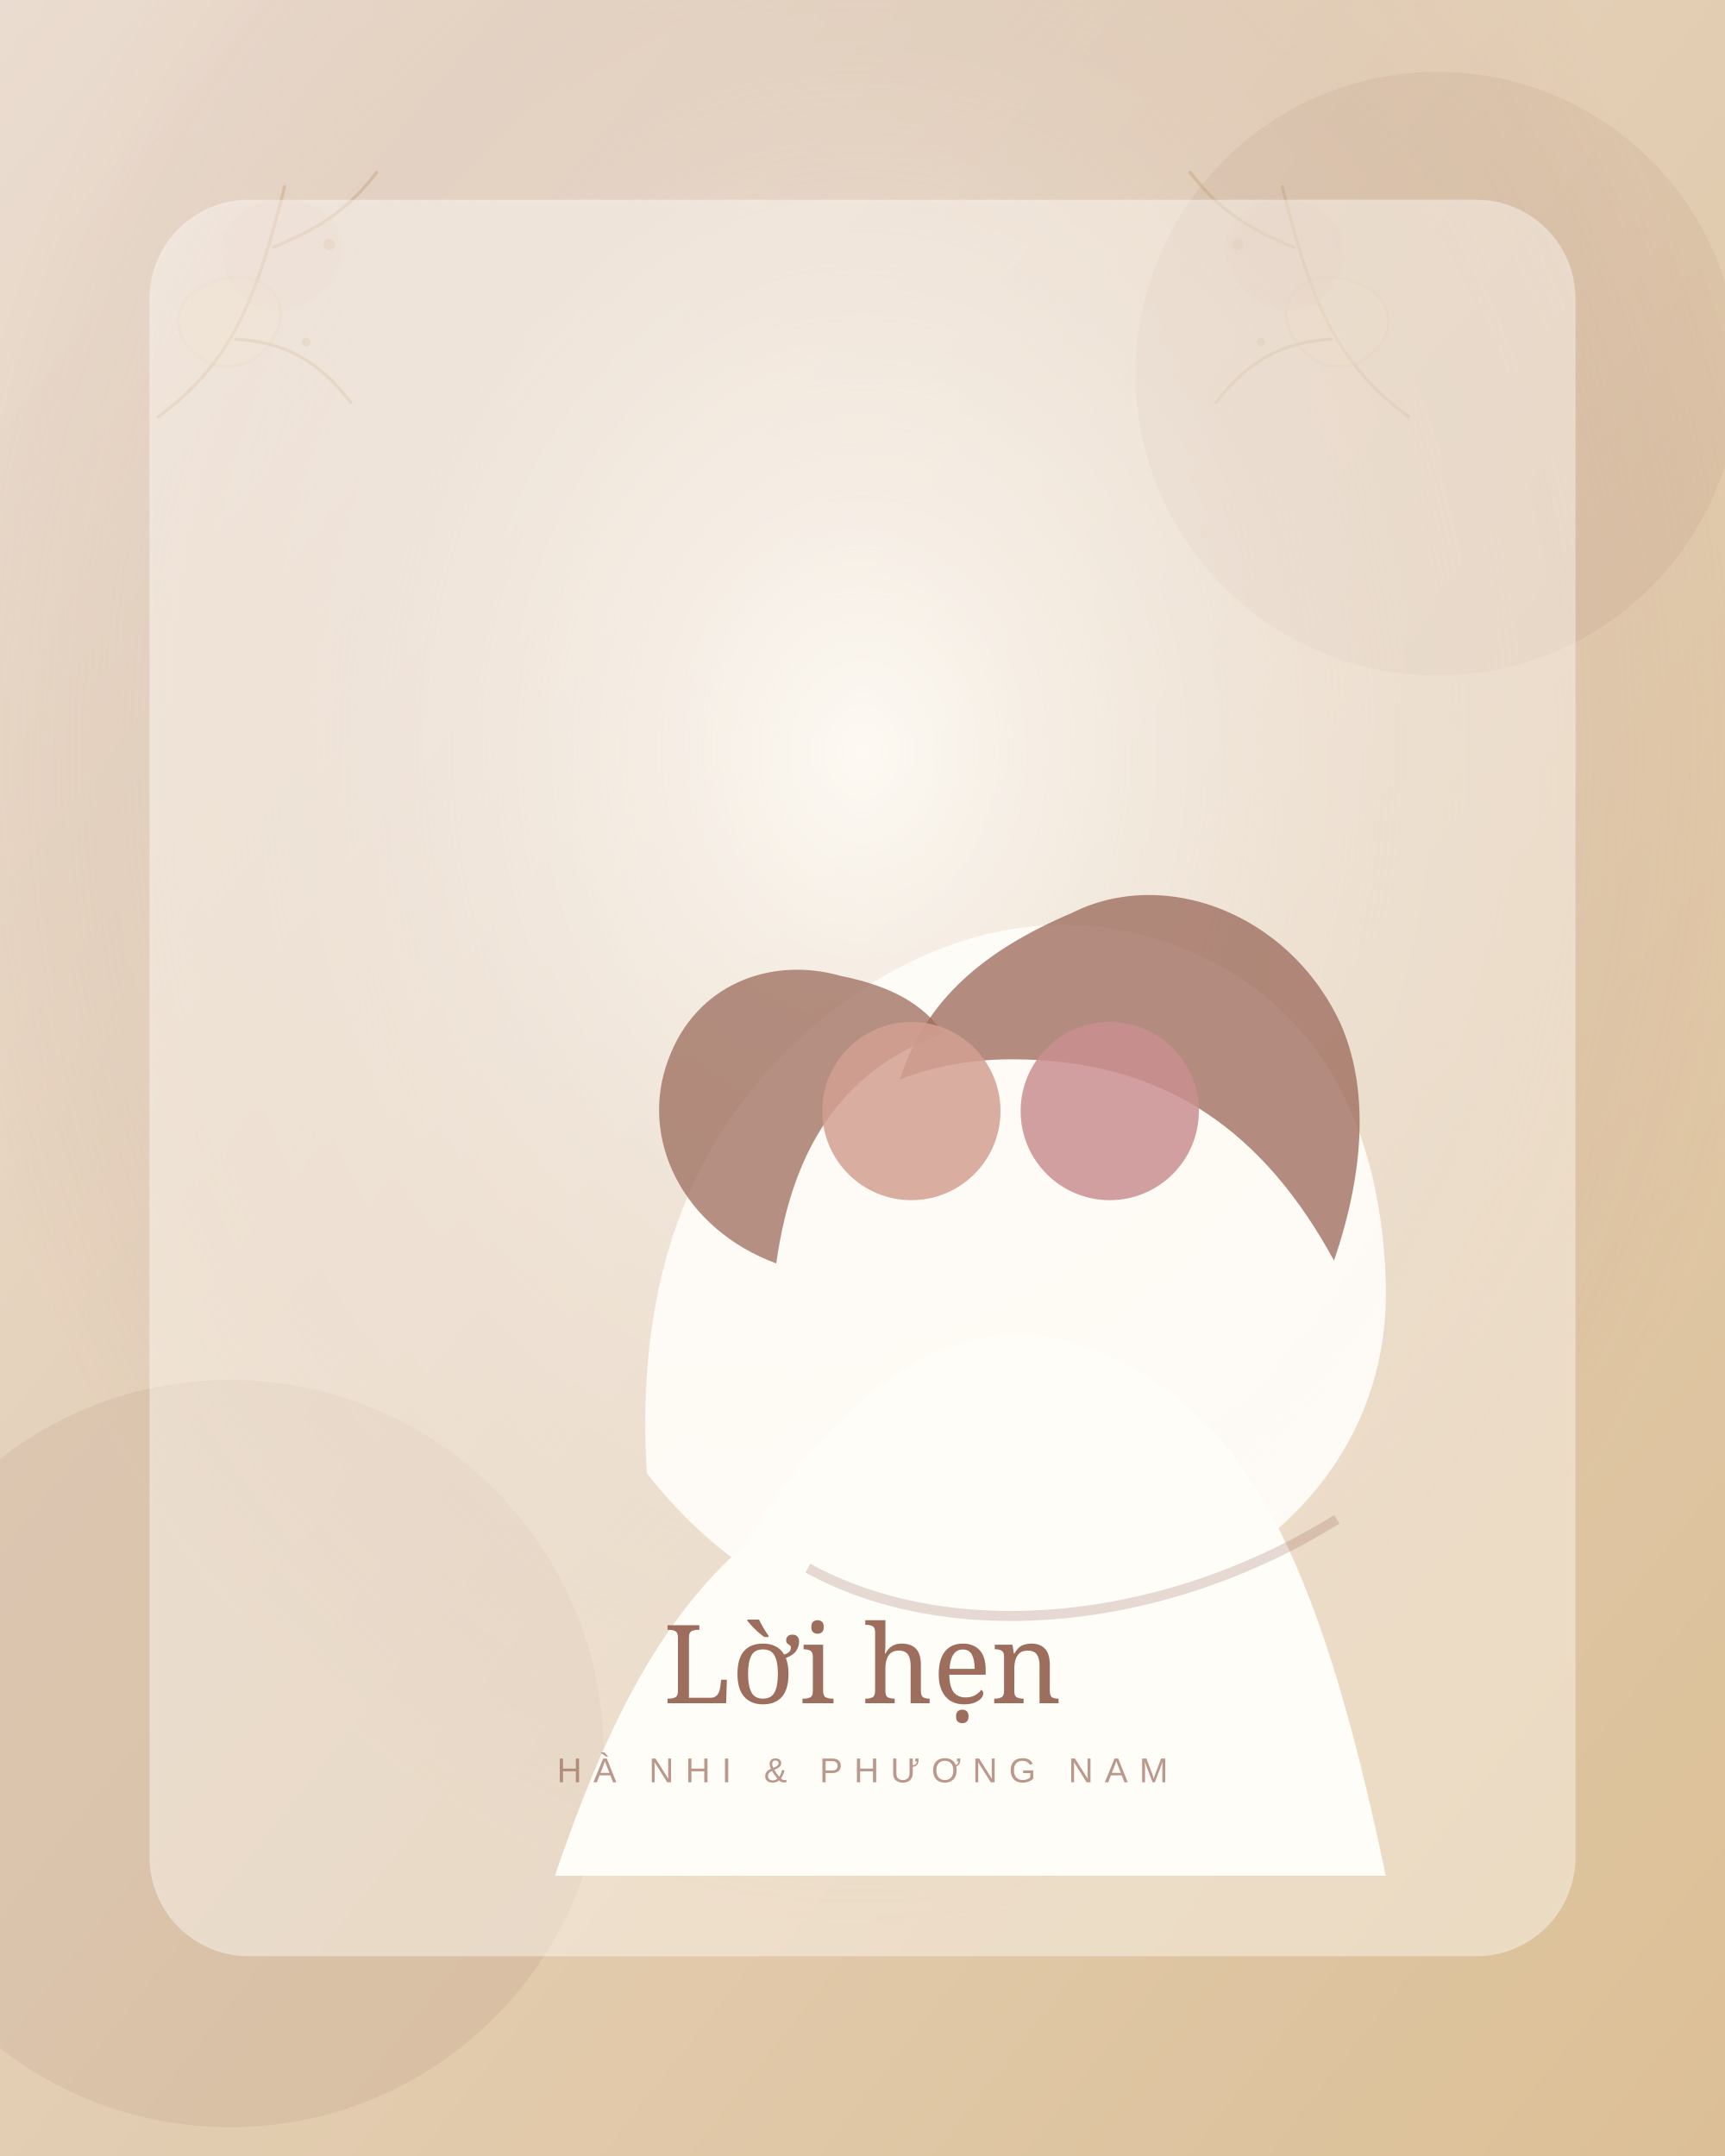
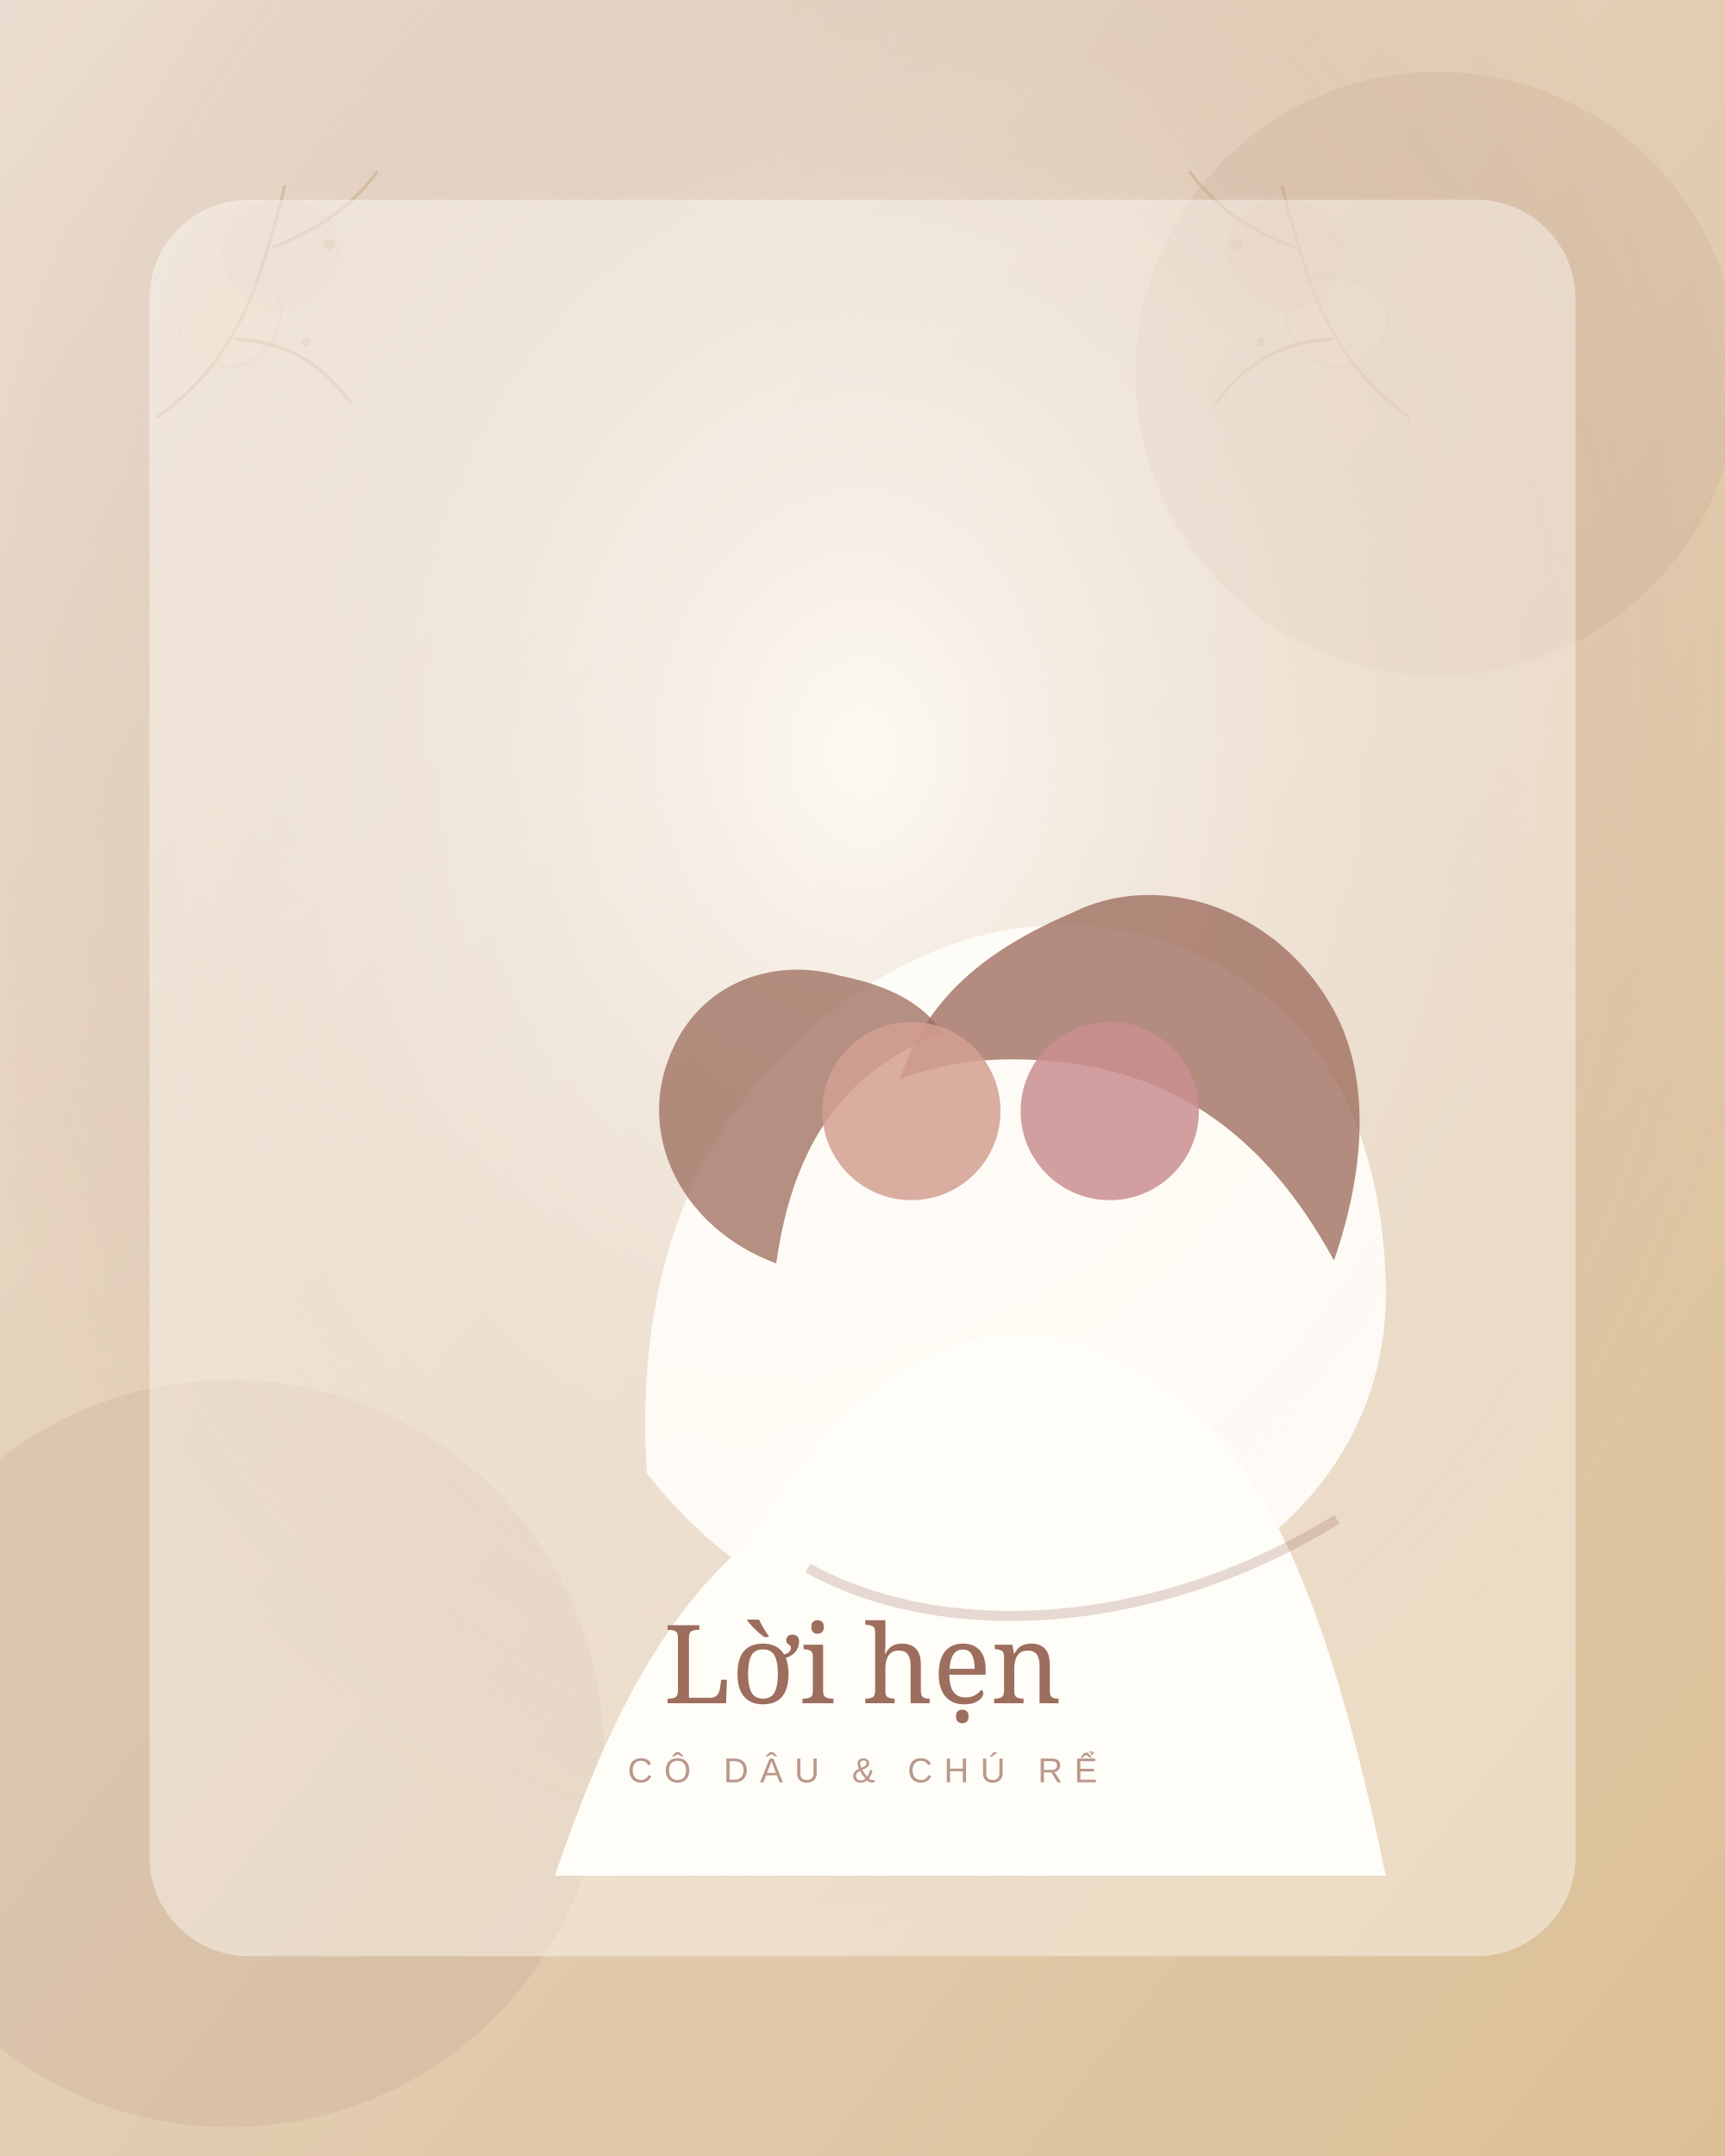
<svg xmlns="http://www.w3.org/2000/svg" width="1200" height="1500" viewBox="0 0 1200 1500">
  <defs>
    <linearGradient id="g" x1="0" y1="0" x2="1" y2="1">
      <stop offset="0" stop-color="#fbf4e9" />
      <stop offset="1" stop-color="#ead1a2" />
    </linearGradient>
    <radialGradient id="r" cx="50%" cy="35%" r="54%">
      <stop offset="0" stop-color="#fff" stop-opacity=".7" />
      <stop offset="1" stop-color="#9d6d5d" stop-opacity=".18" />
    </radialGradient>
  </defs>
  <rect width="1200" height="1500" fill="url(#g)" />
  <rect width="1200" height="1500" fill="url(#r)" />
  <circle cx="1000" cy="260" r="210" fill="#9d6d5d" opacity=".10" />
  <circle cx="160" cy="1220" r="260" fill="#9d6d5d" opacity=".12" />
  <g transform="translate(110 120)" opacity=".6">
    <g id="floral" fill="none" stroke="#c2a077" stroke-width="2.2" stroke-linecap="round" stroke-linejoin="round" opacity=".72">
      <path d="M0 170 C55 130 70 80 88 10" />
      <path d="M34 132 C4 115 8 83 44 74 C77 67 96 92 79 117 C67 134 51 139 34 132Z" fill="#ead1a2" opacity=".25" />
      <path d="M64 90 C32 63 42 25 82 20 C119 17 139 49 118 76 C104 94 84 101 64 90Z" fill="#c88f8f" opacity=".18" />
      <path d="M80 52 C112 39 132 26 152 0" />
      <path d="M54 116 C87 118 111 130 134 160" />
      <circle cx="119" cy="50" r="4" fill="#c2a077" stroke="none" opacity=".8" />
      <circle cx="103" cy="118" r="3" fill="#c2a077" stroke="none" opacity=".8" />
    </g>
    <use href="#floral" transform="translate(870 0) scale(-1 1)" />
  </g>
  <rect x="105" y="140" width="990" height="1220" rx="68" fill="#fffdf8" opacity=".42" stroke="#fff" stroke-width="2" />
  <g transform="translate(260 355)">
    <path d="M190 670 C180 510 238 406 330 340 C395 294 472 274 550 300 C650 334 700 418 704 536 C708 650 630 746 482 778 C366 804 260 760 190 670Z" fill="#fffdf8" opacity=".92" />
    <path d="M325 324 C276 310 224 330 205 382 C184 437 215 500 280 524 C292 438 330 388 396 364 C383 344 360 331 325 324Z" fill="#9d6d5d" opacity=".76" />
    <path d="M486 280 C550 248 636 280 672 356 C692 400 690 458 668 522 C620 434 552 382 444 382 C418 382 392 386 366 396 C384 340 425 306 486 280Z" fill="#9d6d5d" opacity=".78" />
    <circle cx="374" cy="418" r="62" fill="#d3a092" opacity=".85" />
    <circle cx="512" cy="418" r="62" fill="#c98f8f" opacity=".85" />
    <path d="M258 720 C340 585 430 548 515 590 C605 634 656 720 704 950 L126 950 C160 850 198 772 258 720Z" fill="#fffdf8" />
    <path d="M302 736 C400 790 548 778 670 702" fill="none" stroke="#9d6d5d" stroke-width="7" opacity=".25" />
  </g>
  <text x="600" y="1185" text-anchor="middle" font-family="Georgia, serif" font-size="76" fill="#9d6d5d">Lời hẹn</text>
-   <text x="600" y="1240" text-anchor="middle" font-family="Arial, sans-serif" font-size="24" letter-spacing="8" fill="#9d6d5d" opacity=".7">HÀ NHI &amp; PHƯƠNG NAM</text>
+   <text x="600" y="1240" text-anchor="middle" font-family="Arial, sans-serif" font-size="24" letter-spacing="8" fill="#9d6d5d" opacity=".7">CÔ DÂU &amp; CHÚ RỂ</text>
</svg>
